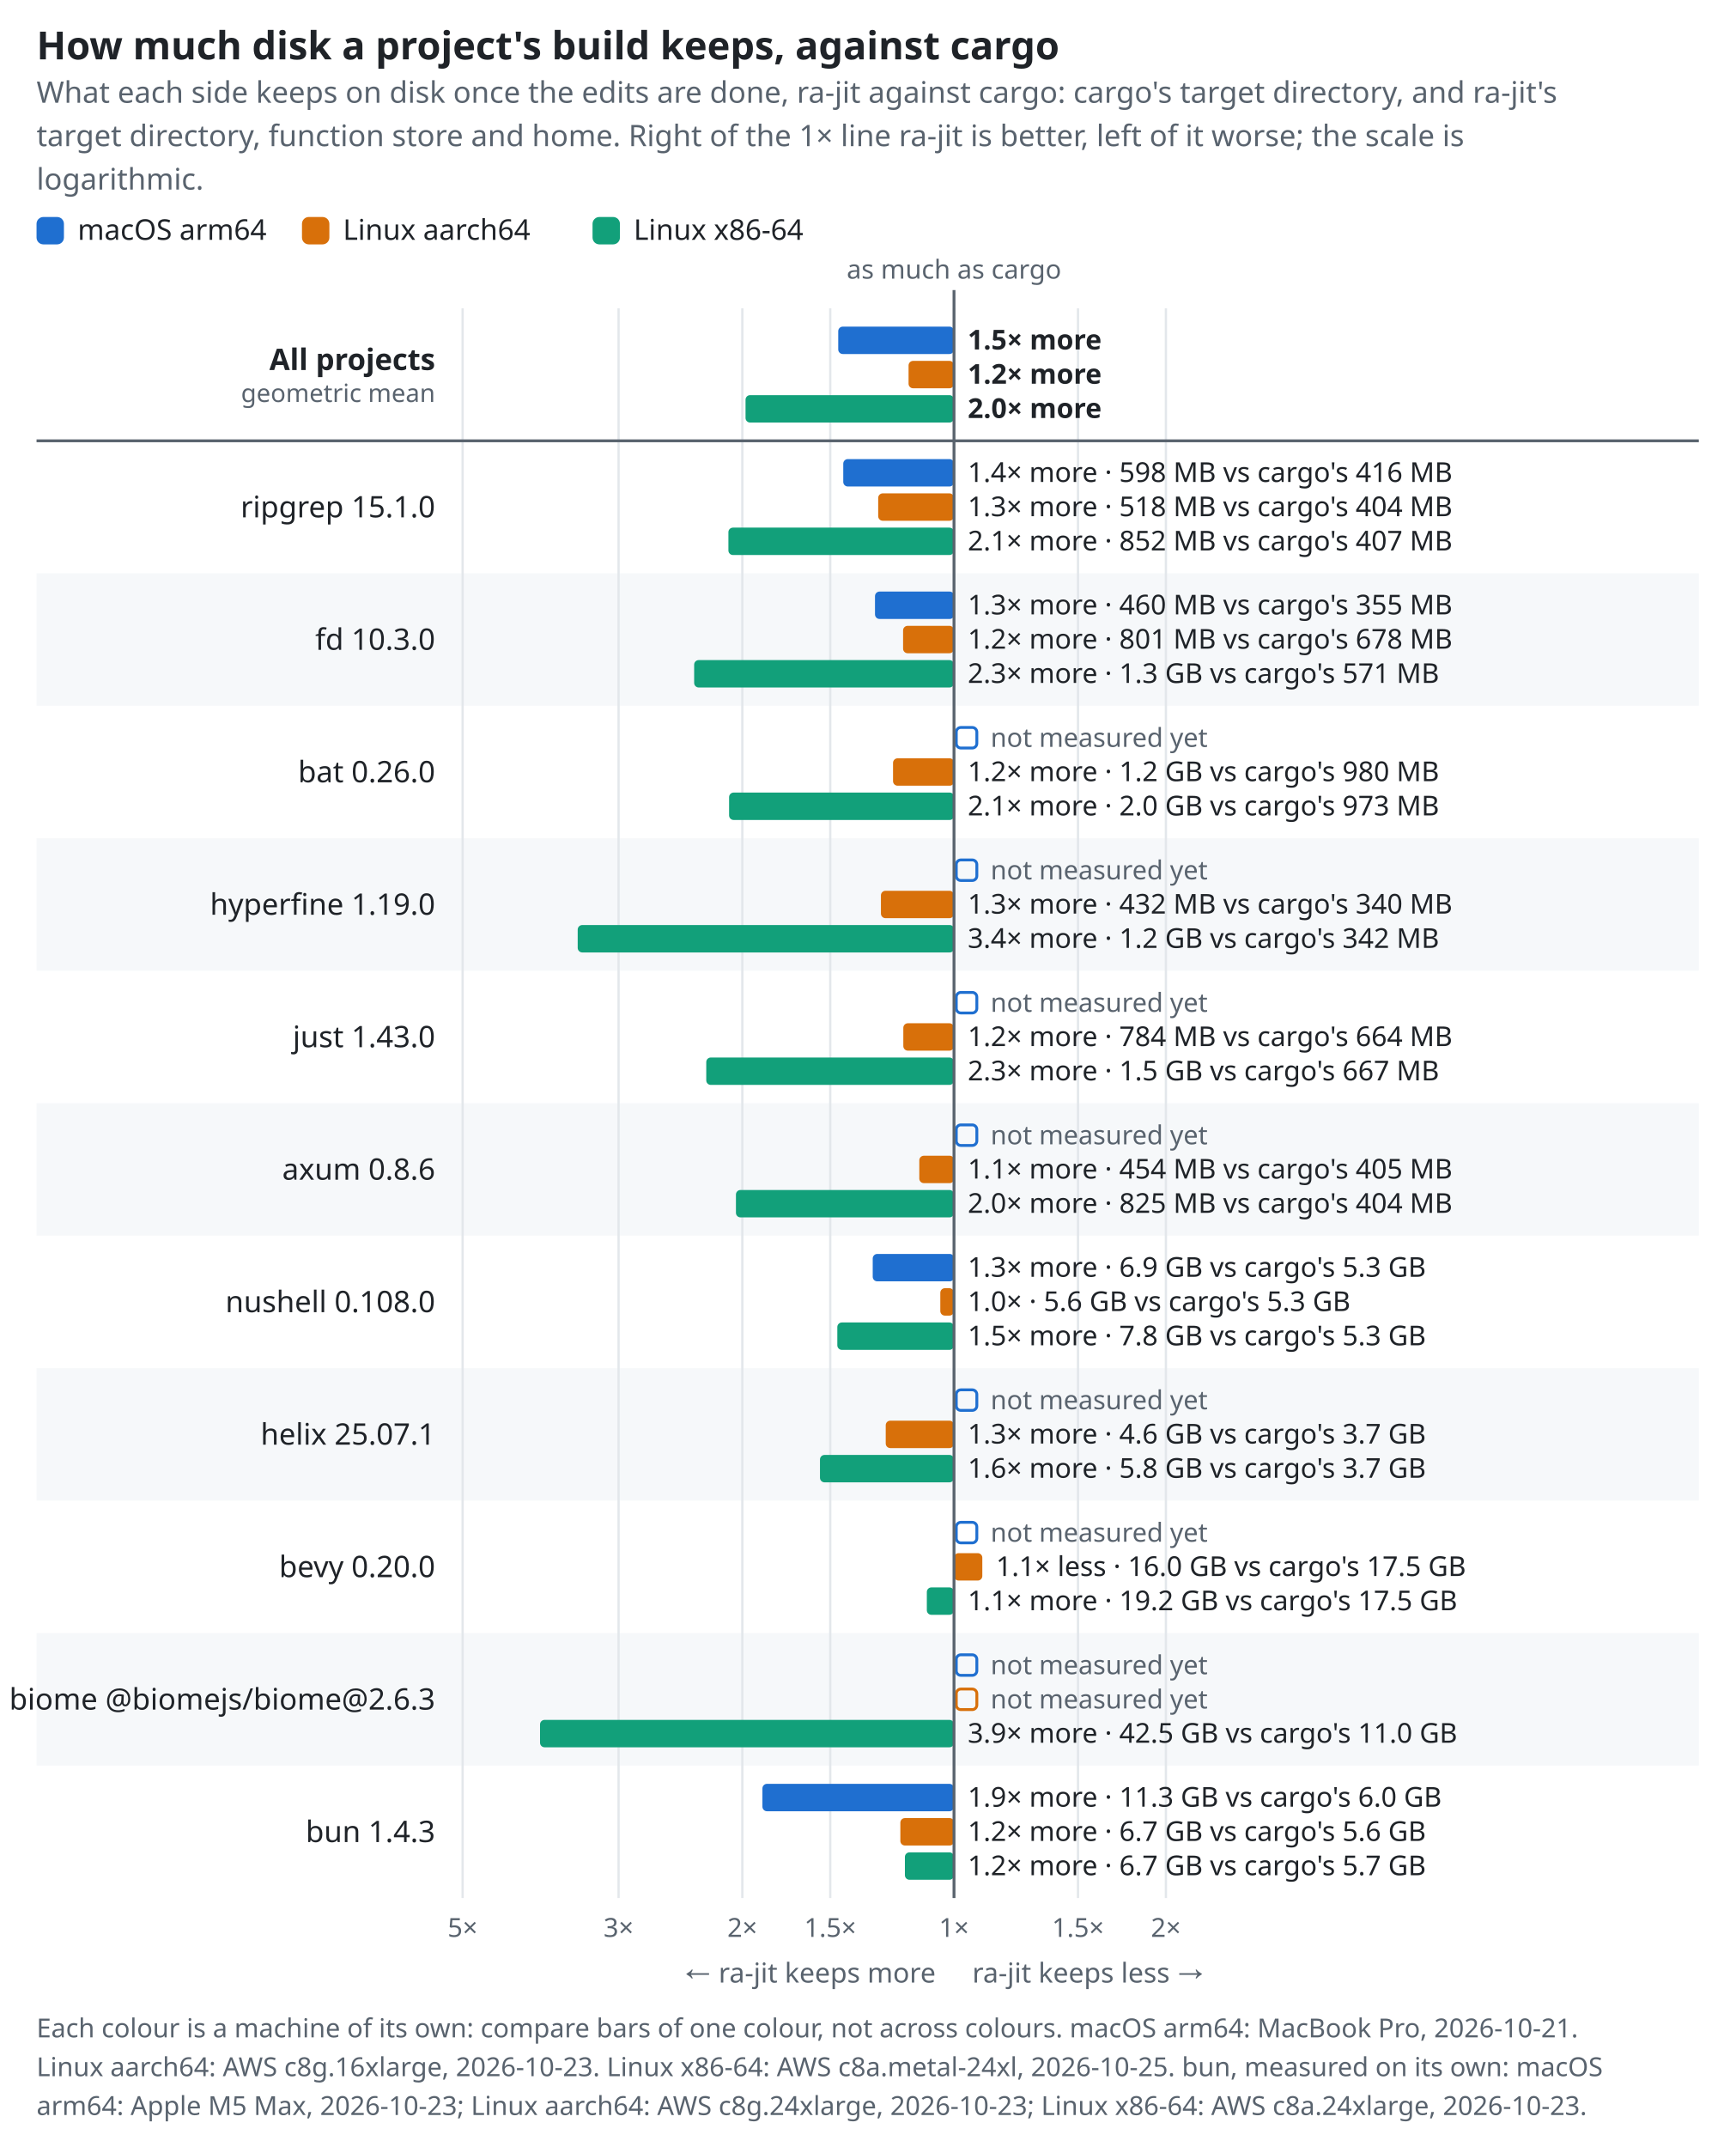
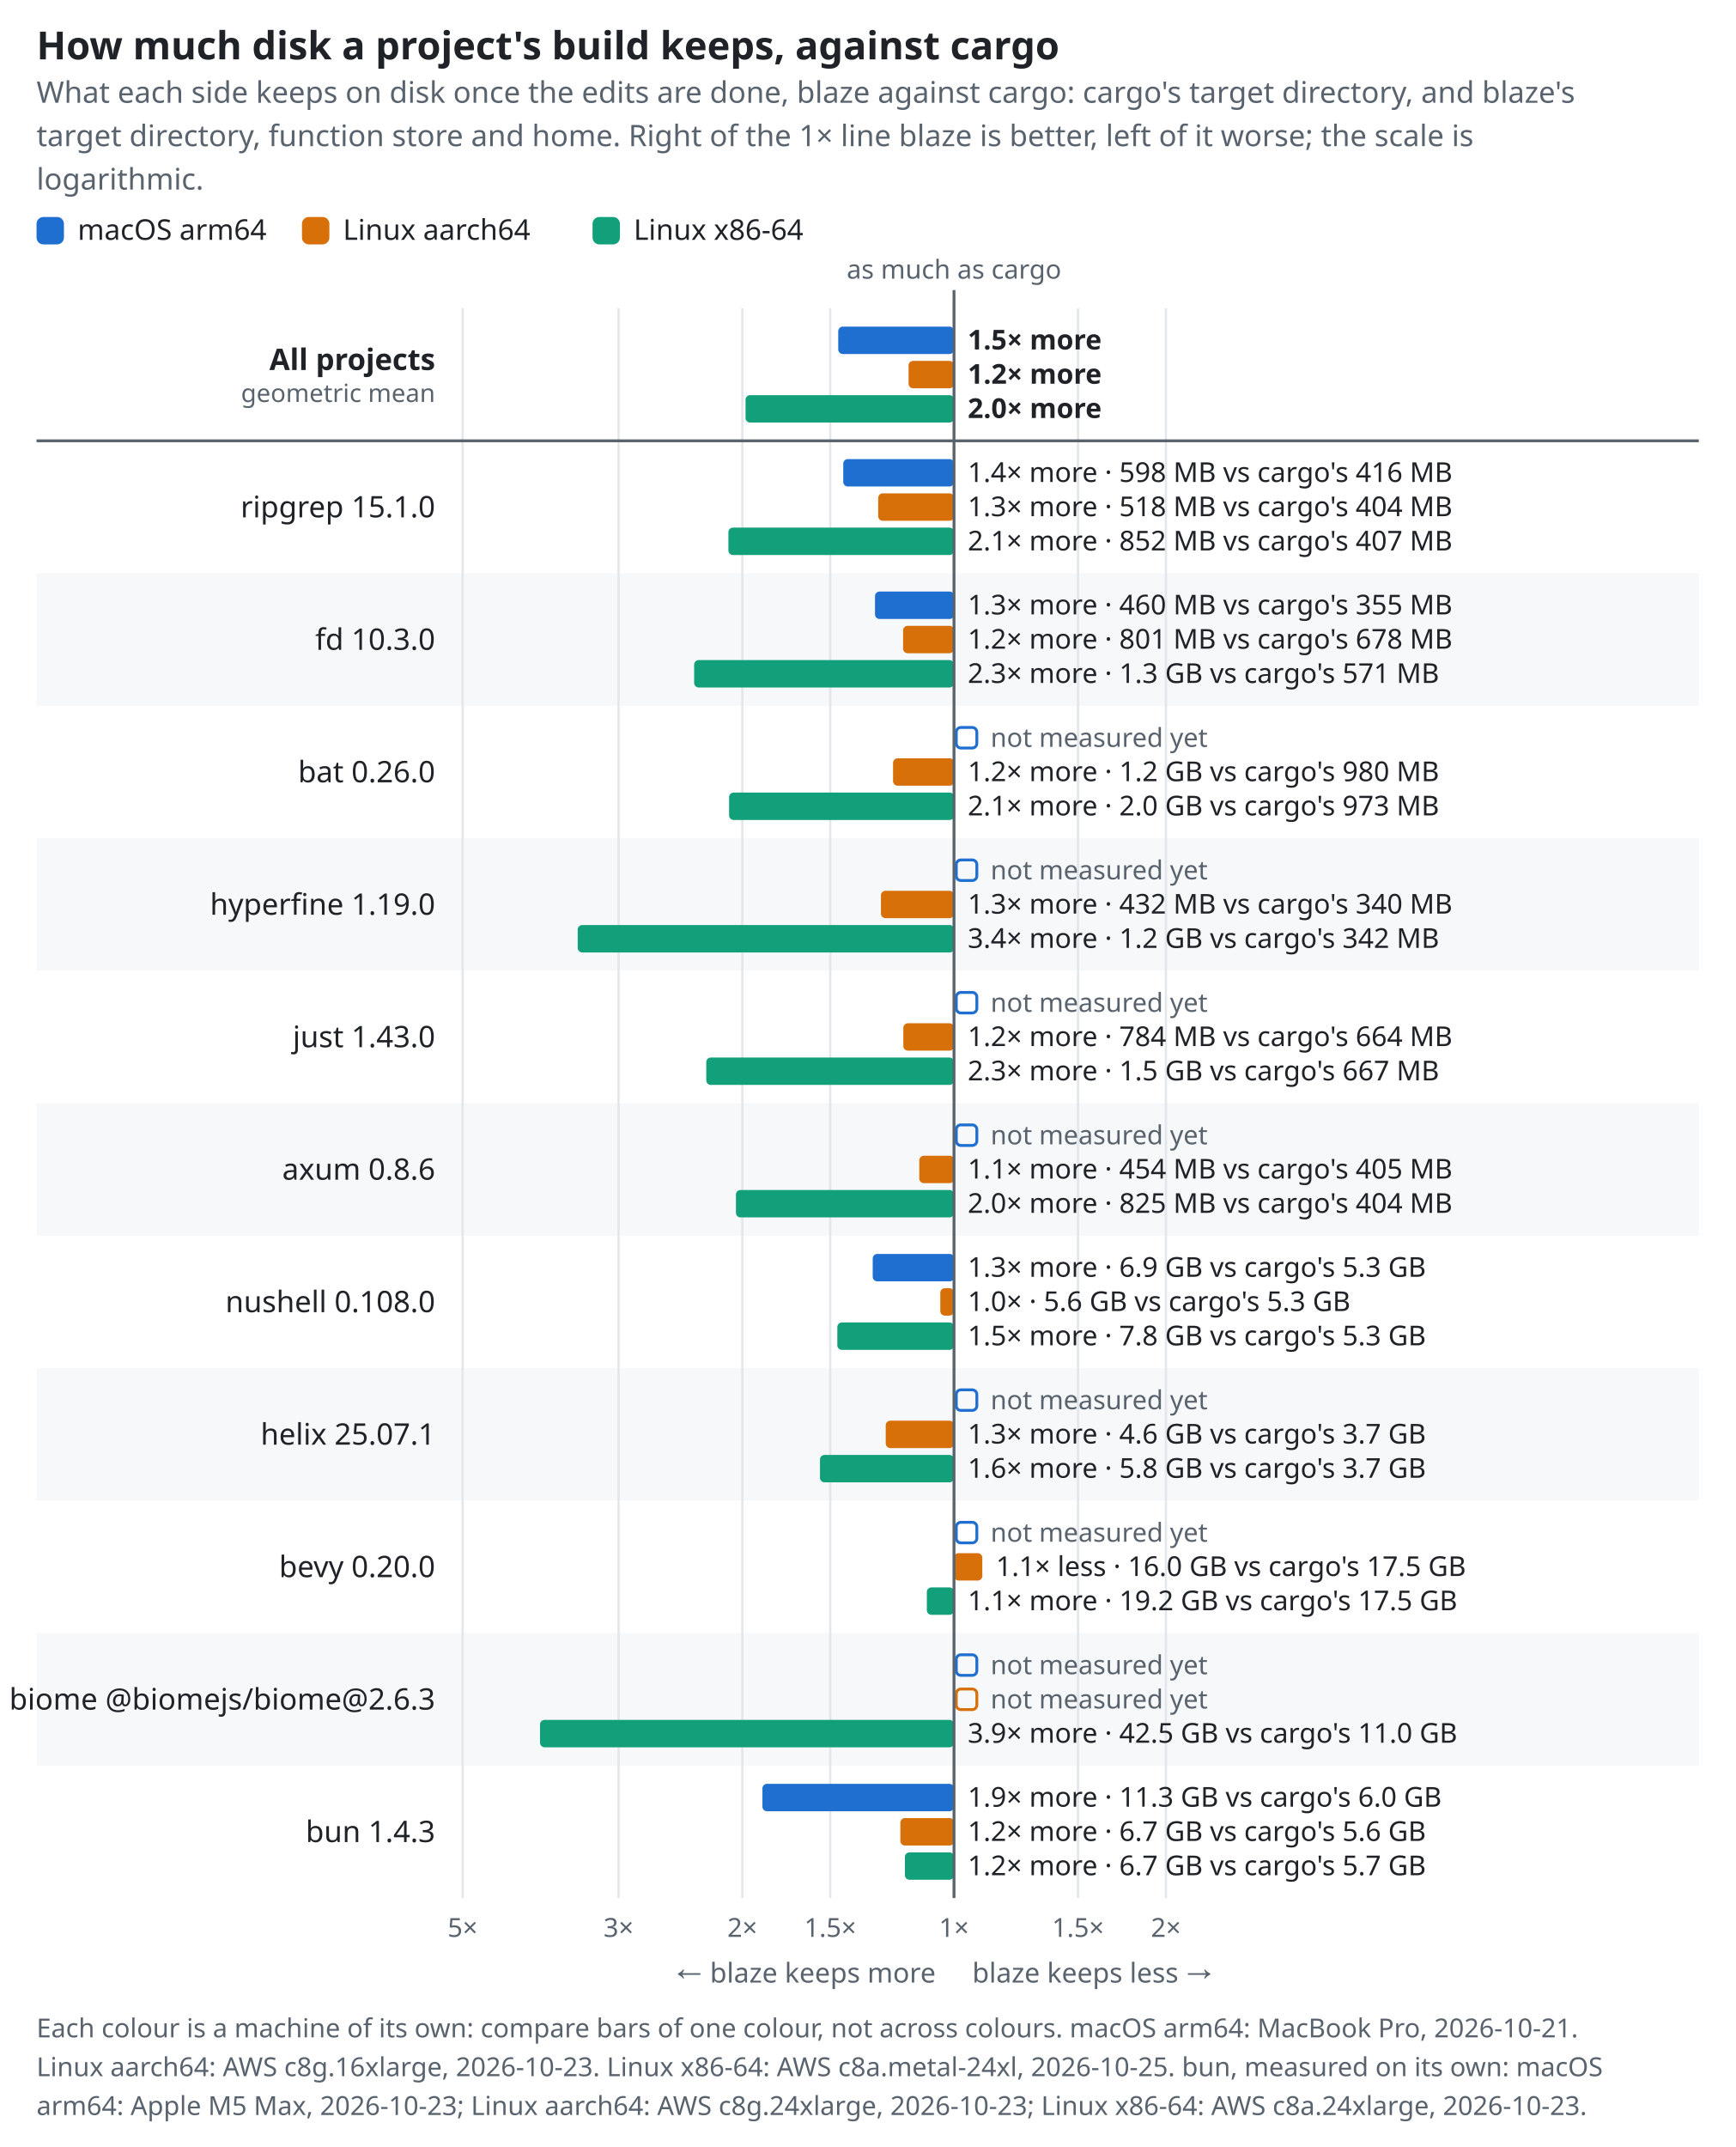
<svg xmlns="http://www.w3.org/2000/svg" width="760" height="940" viewBox="0 0 760 940" role="img" aria-label="How much disk a project's build keeps, against cargo">
  <style>text{font-family:-apple-system, BlinkMacSystemFont, 'Segoe UI', 'Noto Sans', Helvetica, Arial, sans-serif;fill:#1f2328}.d{fill:#59636e}.b{font-weight:600}.v{font-variant-numeric:tabular-nums}.g{stroke:#e3e7eb}.r{stroke:#59636e;stroke-width:1.25}.z{fill:#f6f8fa}.o{fill:none;stroke-width:1.25}.p0{fill:#1f6fd0}.w0{stroke:#1f6fd0}.p1{fill:#d8700a}.w1{stroke:#d8700a}.p2{fill:#12a07a}.w2{stroke:#12a07a}</style>
  <text x="16" y="26" font-size="17" class="b">How much disk a project's build keeps, against cargo</text>
-   <text x="16" y="45" font-size="13" class="d">What each side keeps on disk once the edits are done, ra-jit against cargo: cargo's target directory, and ra-jit's</text>
-   <text x="16" y="64" font-size="13" class="d">target directory, function store and home. Right of the 1× line ra-jit is better, left of it worse; the scale is</text>
+   <text x="16" y="45" font-size="13" class="d">What each side keeps on disk once the edits are done, blaze against cargo: cargo's target directory, and blaze's</text>
+   <text x="16" y="64" font-size="13" class="d">target directory, function store and home. Right of the 1× line blaze is better, left of it worse; the scale is</text>
  <text x="16" y="83" font-size="13" class="d">logarithmic.</text>
  <rect x="16" y="95" width="12" height="12" rx="3" class="p0" />
  <text x="34" y="105" font-size="12.5">macOS arm64</text>
  <rect x="132.25" y="95" width="12" height="12" rx="3" class="p1" />
  <text x="150.2" y="105" font-size="12.5">Linux aarch64</text>
  <rect x="259.5" y="95" width="12" height="12" rx="3" class="p2" />
  <text x="277.5" y="105" font-size="12.5">Linux x86-64</text>
  <rect x="16" y="715" width="728" height="58" class="z" />
  <rect x="16" y="599" width="728" height="58" class="z" />
  <rect x="16" y="483" width="728" height="58" class="z" />
  <rect x="16" y="367" width="728" height="58" class="z" />
  <rect x="16" y="251" width="728" height="58" class="z" />
  <line x1="202.6" y1="135" x2="202.6" y2="831" class="g" />
  <line x1="270.9" y1="135" x2="270.9" y2="831" class="g" />
  <line x1="325.1" y1="135" x2="325.1" y2="831" class="g" />
  <line x1="363.6" y1="135" x2="363.6" y2="831" class="g" />
  <line x1="417.8" y1="135" x2="417.8" y2="831" class="g" />
  <line x1="472.1" y1="135" x2="472.1" y2="831" class="g" />
  <line x1="510.6" y1="135" x2="510.6" y2="831" class="g" />
  <line x1="16" y1="193" x2="744" y2="193" class="r" />
  <rect x="367.1" y="143" width="50.7" height="12" rx="2" class="p0" />
  <rect x="397.9" y="158" width="19.9" height="12" rx="2" class="p1" />
  <rect x="326.5" y="173" width="91.3" height="12" rx="2" class="p2" />
  <rect x="369.3" y="201" width="48.5" height="12" rx="2" class="p0" />
  <rect x="384.6" y="216" width="33.2" height="12" rx="2" class="p1" />
  <rect x="319" y="231" width="98.8" height="12" rx="2" class="p2" />
  <rect x="383.2" y="259" width="34.7" height="12" rx="2" class="p0" />
  <rect x="395.5" y="274" width="22.3" height="12" rx="2" class="p1" />
  <rect x="304" y="289" width="113.8" height="12" rx="2" class="p2" />
  <rect x="418.8" y="318.5" width="9" height="9" rx="2" class="o w0" />
  <rect x="391.1" y="332" width="26.8" height="12" rx="2" class="p1" />
  <rect x="319.3" y="347" width="98.6" height="12" rx="2" class="p2" />
  <rect x="418.8" y="376.5" width="9" height="9" rx="2" class="o w0" />
  <rect x="385.8" y="390" width="32" height="12" rx="2" class="p1" />
  <rect x="253" y="405" width="164.9" height="12" rx="2" class="p2" />
  <rect x="418.8" y="434.5" width="9" height="9" rx="2" class="o w0" />
  <rect x="395.6" y="448" width="22.2" height="12" rx="2" class="p1" />
  <rect x="309.3" y="463" width="108.5" height="12" rx="2" class="p2" />
  <rect x="418.8" y="492.5" width="9" height="9" rx="2" class="o w0" />
  <rect x="402.6" y="506" width="15.3" height="12" rx="2" class="p1" />
  <rect x="322.3" y="521" width="95.5" height="12" rx="2" class="p2" />
  <rect x="382.2" y="549" width="35.7" height="12" rx="2" class="p0" />
  <rect x="411.8" y="564" width="6" height="12" rx="2" class="p1" />
  <rect x="366.7" y="579" width="51.1" height="12" rx="2" class="p2" />
  <rect x="418.8" y="608.5" width="9" height="9" rx="2" class="o w0" />
  <rect x="387.9" y="622" width="29.9" height="12" rx="2" class="p1" />
  <rect x="359.1" y="637" width="58.7" height="12" rx="2" class="p2" />
  <rect x="418.8" y="666.5" width="9" height="9" rx="2" class="o w0" />
  <rect x="417.8" y="680" width="12.4" height="12" rx="2" class="p1" />
  <rect x="405.9" y="695" width="11.9" height="12" rx="2" class="p2" />
  <rect x="418.8" y="724.5" width="9" height="9" rx="2" class="o w0" />
  <rect x="418.8" y="739.5" width="9" height="9" rx="2" class="o w1" />
  <rect x="236.5" y="753" width="181.3" height="12" rx="2" class="p2" />
  <rect x="333.9" y="781" width="83.9" height="12" rx="2" class="p0" />
  <rect x="394.3" y="796" width="23.6" height="12" rx="2" class="p1" />
  <rect x="396.3" y="811" width="21.5" height="12" rx="2" class="p2" />
  <line x1="417.8" y1="127" x2="417.8" y2="831" class="r" />
  <text x="202.6" y="848" font-size="11.5" text-anchor="middle" class="d v">5×</text>
  <text x="270.9" y="848" font-size="11.5" text-anchor="middle" class="d v">3×</text>
  <text x="325.1" y="848" font-size="11.5" text-anchor="middle" class="d v">2×</text>
  <text x="363.6" y="848" font-size="11.5" text-anchor="middle" class="d v">1.5×</text>
  <text x="417.8" y="848" font-size="11.5" text-anchor="middle" class="d v">1×</text>
  <text x="472.1" y="848" font-size="11.5" text-anchor="middle" class="d v">1.5×</text>
  <text x="510.6" y="848" font-size="11.5" text-anchor="middle" class="d v">2×</text>
  <text x="190.6" y="162" font-size="13" text-anchor="end" class="b">All projects</text>
  <text x="190.6" y="176" font-size="11" text-anchor="end" class="d">geometric mean</text>
  <text x="423.8" y="153" font-size="12" class="v b">1.5× more</text>
  <text x="423.8" y="168" font-size="12" class="v b">1.2× more</text>
  <text x="423.8" y="183" font-size="12" class="v b">2.0× more</text>
  <text x="190.6" y="226.5" font-size="13" text-anchor="end">ripgrep 15.1.0</text>
  <text x="423.8" y="211" font-size="12" class="v">1.4× more · 598 MB vs cargo's 416 MB</text>
  <text x="423.8" y="226" font-size="12" class="v">1.3× more · 518 MB vs cargo's 404 MB</text>
  <text x="423.8" y="241" font-size="12" class="v">2.1× more · 852 MB vs cargo's 407 MB</text>
  <text x="190.6" y="284.5" font-size="13" text-anchor="end">fd 10.3.0</text>
  <text x="423.8" y="269" font-size="12" class="v">1.3× more · 460 MB vs cargo's 355 MB</text>
  <text x="423.8" y="284" font-size="12" class="v">1.2× more · 801 MB vs cargo's 678 MB</text>
  <text x="423.8" y="299" font-size="12" class="v">2.3× more · 1.3 GB vs cargo's 571 MB</text>
  <text x="190.6" y="342.5" font-size="13" text-anchor="end">bat 0.26.0</text>
  <text x="433.8" y="327" font-size="11.5" class="d">not measured yet</text>
  <text x="423.8" y="342" font-size="12" class="v">1.2× more · 1.2 GB vs cargo's 980 MB</text>
  <text x="423.8" y="357" font-size="12" class="v">2.1× more · 2.0 GB vs cargo's 973 MB</text>
  <text x="190.6" y="400.5" font-size="13" text-anchor="end">hyperfine 1.19.0</text>
  <text x="433.8" y="385" font-size="11.5" class="d">not measured yet</text>
  <text x="423.8" y="400" font-size="12" class="v">1.3× more · 432 MB vs cargo's 340 MB</text>
  <text x="423.8" y="415" font-size="12" class="v">3.4× more · 1.2 GB vs cargo's 342 MB</text>
  <text x="190.6" y="458.5" font-size="13" text-anchor="end">just 1.43.0</text>
  <text x="433.8" y="443" font-size="11.5" class="d">not measured yet</text>
  <text x="423.8" y="458" font-size="12" class="v">1.2× more · 784 MB vs cargo's 664 MB</text>
  <text x="423.8" y="473" font-size="12" class="v">2.3× more · 1.5 GB vs cargo's 667 MB</text>
  <text x="190.6" y="516.5" font-size="13" text-anchor="end">axum 0.8.6</text>
  <text x="433.8" y="501" font-size="11.5" class="d">not measured yet</text>
  <text x="423.8" y="516" font-size="12" class="v">1.1× more · 454 MB vs cargo's 405 MB</text>
  <text x="423.8" y="531" font-size="12" class="v">2.0× more · 825 MB vs cargo's 404 MB</text>
  <text x="190.6" y="574.5" font-size="13" text-anchor="end">nushell 0.108.0</text>
  <text x="423.8" y="559" font-size="12" class="v">1.3× more · 6.9 GB vs cargo's 5.3 GB</text>
  <text x="423.8" y="574" font-size="12" class="v">1.0× · 5.6 GB vs cargo's 5.3 GB</text>
  <text x="423.8" y="589" font-size="12" class="v">1.5× more · 7.8 GB vs cargo's 5.3 GB</text>
  <text x="190.6" y="632.5" font-size="13" text-anchor="end">helix 25.07.1</text>
  <text x="433.8" y="617" font-size="11.5" class="d">not measured yet</text>
  <text x="423.8" y="632" font-size="12" class="v">1.3× more · 4.6 GB vs cargo's 3.7 GB</text>
  <text x="423.8" y="647" font-size="12" class="v">1.6× more · 5.8 GB vs cargo's 3.7 GB</text>
  <text x="190.6" y="690.5" font-size="13" text-anchor="end">bevy 0.20.0</text>
  <text x="433.8" y="675" font-size="11.5" class="d">not measured yet</text>
  <text x="436.2" y="690" font-size="12" class="v">1.1× less · 16.0 GB vs cargo's 17.5 GB</text>
  <text x="423.8" y="705" font-size="12" class="v">1.1× more · 19.2 GB vs cargo's 17.5 GB</text>
  <text x="190.6" y="748.5" font-size="13" text-anchor="end">biome @biomejs/biome@2.6.3</text>
  <text x="433.8" y="733" font-size="11.5" class="d">not measured yet</text>
  <text x="433.8" y="748" font-size="11.5" class="d">not measured yet</text>
  <text x="423.8" y="763" font-size="12" class="v">3.9× more · 42.5 GB vs cargo's 11.0 GB</text>
  <text x="190.6" y="806.5" font-size="13" text-anchor="end">bun 1.4.3</text>
  <text x="423.8" y="791" font-size="12" class="v">1.9× more · 11.3 GB vs cargo's 6.0 GB</text>
  <text x="423.8" y="806" font-size="12" class="v">1.2× more · 6.7 GB vs cargo's 5.6 GB</text>
  <text x="423.8" y="821" font-size="12" class="v">1.2× more · 6.7 GB vs cargo's 5.7 GB</text>
  <text x="417.8" y="122" font-size="11.5" text-anchor="middle" class="d">as much as cargo</text>
-   <text x="409.8" y="868" font-size="12" text-anchor="end" class="d">← ra-jit keeps more</text>
-   <text x="425.8" y="868" font-size="12" class="d">ra-jit keeps less →</text>
+   <text x="409.8" y="868" font-size="12" text-anchor="end" class="d">← blaze keeps more</text>
+   <text x="425.8" y="868" font-size="12" class="d">blaze keeps less →</text>
  <text x="16" y="892" font-size="11.5" class="d">Each colour is a machine of its own: compare bars of one colour, not across colours. macOS arm64: MacBook Pro, 2026-10-21.</text>
  <text x="16" y="909" font-size="11.5" class="d">Linux aarch64: AWS c8g.16xlarge, 2026-10-23. Linux x86-64: AWS c8a.metal-24xl, 2026-10-25. bun, measured on its own: macOS</text>
  <text x="16" y="926" font-size="11.5" class="d">arm64: Apple M5 Max, 2026-10-23; Linux aarch64: AWS c8g.24xlarge, 2026-10-23; Linux x86-64: AWS c8a.24xlarge, 2026-10-23.</text>
</svg>
